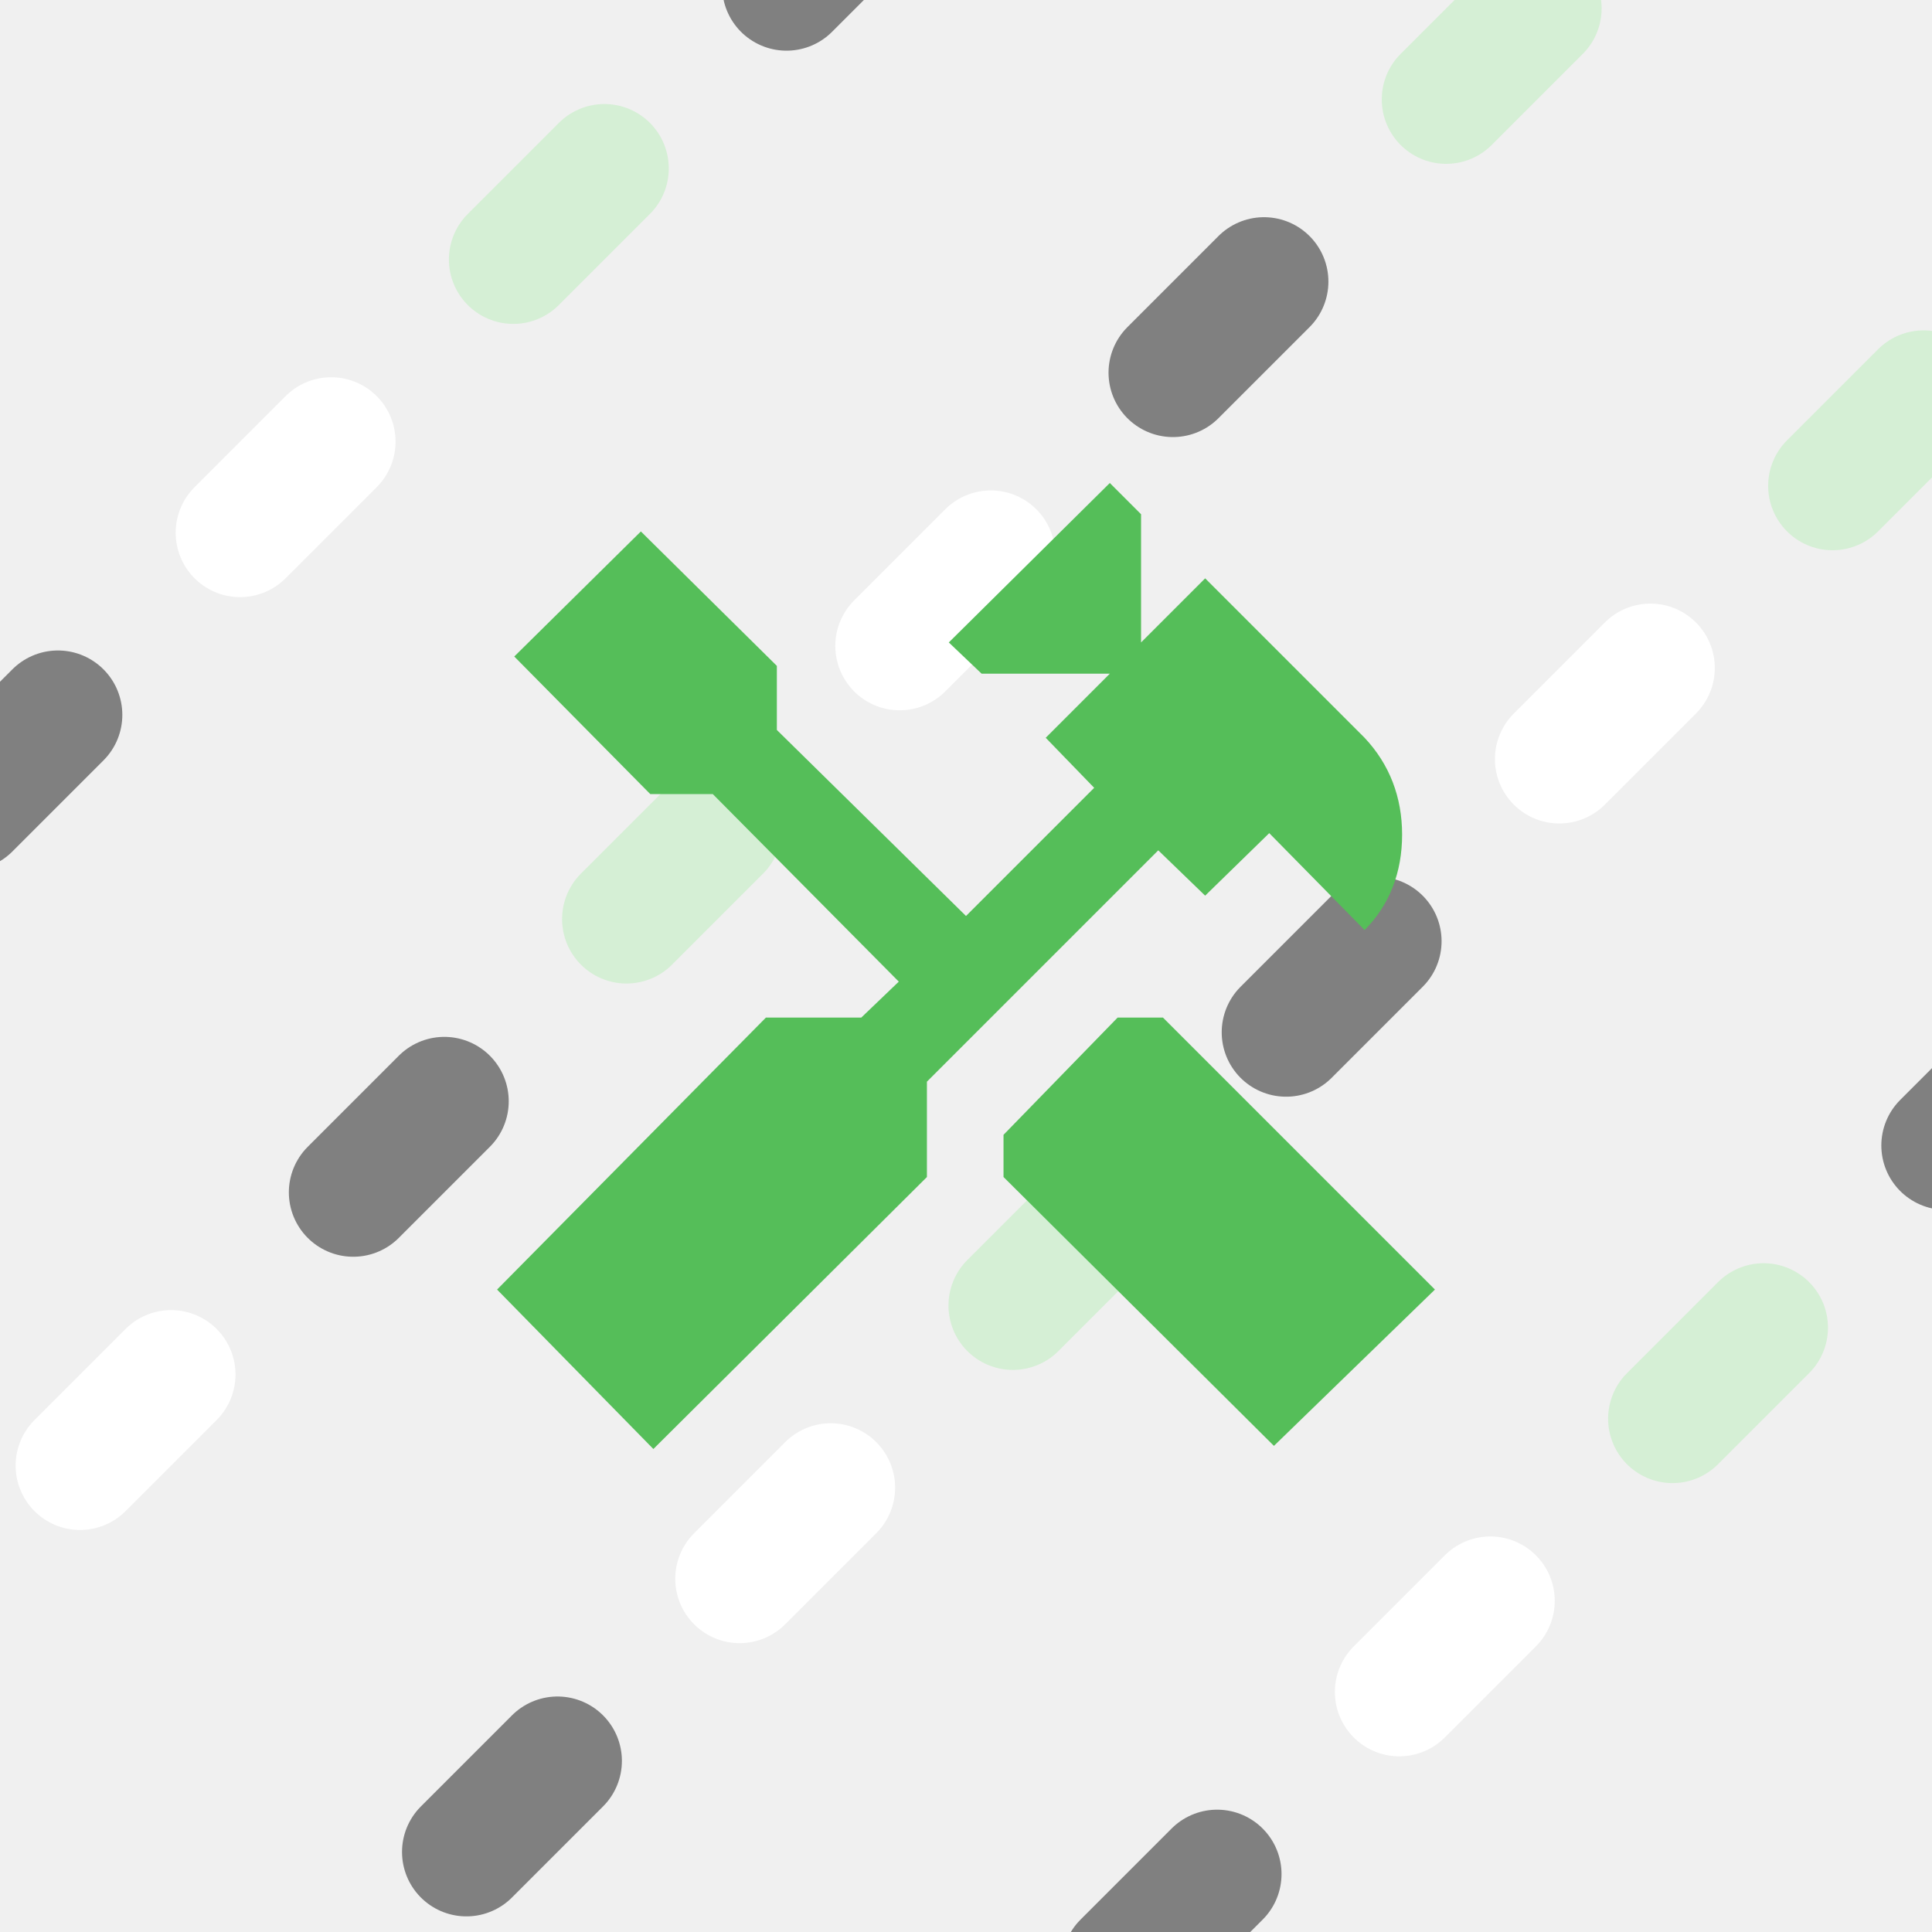
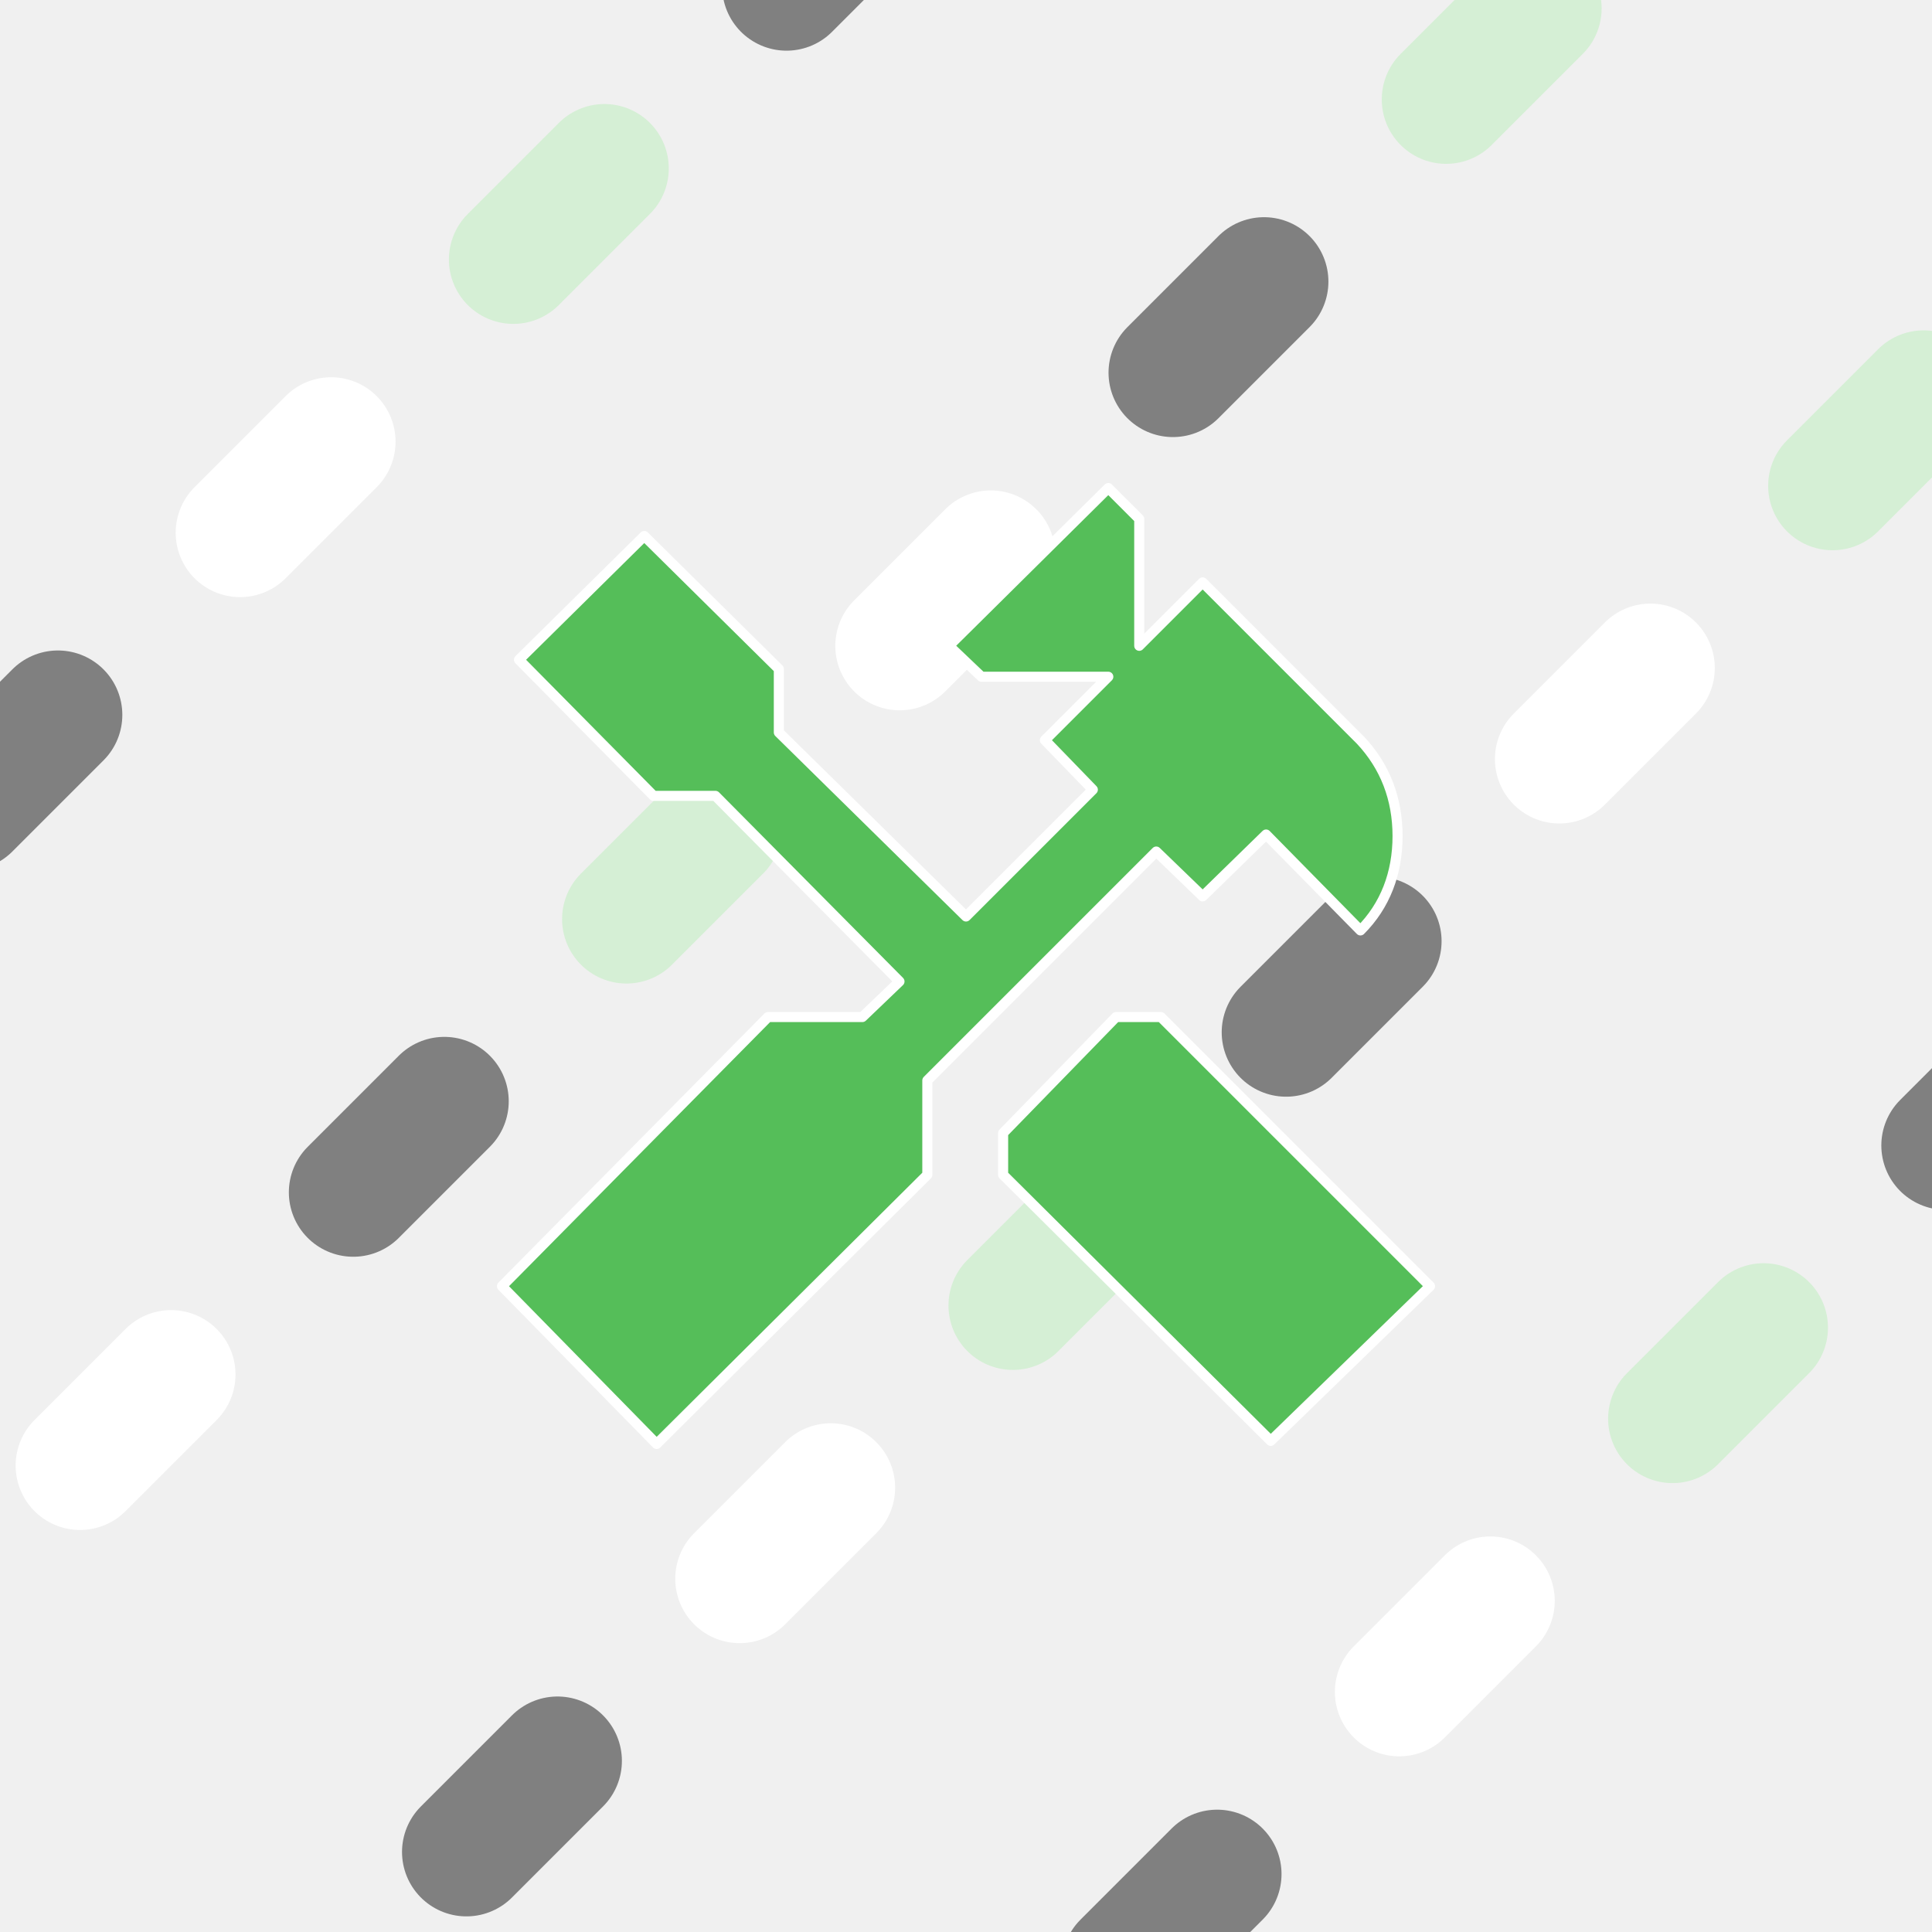
<svg xmlns="http://www.w3.org/2000/svg" width="3840" height="3840" viewBox="0 0 1016 1016" version="1.1" id="svg1" xml:space="preserve">
  <defs id="defs1" />
  <g id="layer1" style="display:inline">
    <path style="fill:#55be59;fill-opacity:1;stroke:#d5efd5;stroke-width:67.733;stroke-linecap:round;stroke-dasharray:67.733, 541.866;stroke-dashoffset:406.4;stroke-opacity:1" d="m -304.8,711.2 1016,-1016" id="path1" />
    <path style="display:inline;fill:#55be59;fill-opacity:1;stroke:#d5efd5;stroke-width:67.733;stroke-linecap:round;stroke-dasharray:67.733,541.867;stroke-dashoffset:0;stroke-opacity:1" d="M -101.6,914.4 914.4,-101.6" id="path1-0" />
    <path style="display:inline;fill:#55be59;fill-opacity:1;stroke:#d5efd5;stroke-width:67.733;stroke-linecap:round;stroke-dasharray:67.733, 541.867;stroke-dashoffset:0;stroke-opacity:1" d="M 101.6,1117.6 1117.6,101.6" id="path1-0-3" />
    <path style="display:inline;fill:#55be59;fill-opacity:1;stroke:#d5efd5;stroke-width:67.733;stroke-linecap:round;stroke-dasharray:67.733, 541.866;stroke-dashoffset:406.4;stroke-opacity:1" d="M 304.8,1320.8 1320.8,304.8" id="path1-0-3-8" />
  </g>
  <g id="layer5" style="display:inline">
    <path style="display:inline;fill:#55be59;fill-opacity:1;stroke:#808080;stroke-width:67.733;stroke-linecap:round;stroke-dasharray:67.733, 541.866;stroke-dashoffset:203.2;stroke-opacity:1" d="M -304.8,711.2 711.2,-304.8" id="path1-2" />
    <path style="display:inline;fill:#55be59;fill-opacity:1;stroke:#808080;stroke-width:67.733;stroke-opacity:1;stroke-linecap:round;stroke-dasharray:67.733,541.867;stroke-dashoffset:203.2" d="M -101.6,914.4 914.4,-101.6" id="path1-0-4" />
    <path style="display:inline;fill:#55be59;fill-opacity:1;stroke:#808080;stroke-width:67.733;stroke-linecap:round;stroke-dasharray:67.733, 541.866;stroke-dashoffset:406.4;stroke-opacity:1" d="M 101.6,1117.6 1117.6,101.6" id="path1-0-3-5" />
    <path style="display:inline;fill:#55be59;fill-opacity:1;stroke:#808080;stroke-width:67.733;stroke-linecap:round;stroke-dasharray:67.733, 541.866;stroke-dashoffset:203.2;stroke-opacity:1" d="M 304.8,1320.8 1320.8,304.8" id="path1-0-3-8-8" />
  </g>
  <g id="layer6" style="stroke-dasharray:1,5;stroke-dashoffset:0">
    <path style="display:inline;fill:#55be59;fill-opacity:1;stroke:#ffffff;stroke-width:67.733;stroke-linecap:round;stroke-dasharray:67.733, 541.866;stroke-dashoffset:0" d="M -304.8,711.2 711.2,-304.8" id="path1-25" />
    <path style="display:inline;fill:#55be59;fill-opacity:1;stroke:#ffffff;stroke-width:67.733;stroke-dasharray:67.733,541.867;stroke-linecap:round;stroke-dashoffset:406.4" d="M -101.6,914.4 914.4,-101.6" id="path1-0-42" />
    <path style="display:inline;fill:#55be59;fill-opacity:1;stroke:#ffffff;stroke-width:67.733;stroke-linecap:round;stroke-dasharray:67.733, 541.866;stroke-dashoffset:203.2" d="M 101.6,1117.6 1117.6,101.6" id="path1-0-3-7" />
    <path style="display:inline;fill:#55be59;fill-opacity:1;stroke:#ffffff;stroke-width:67.733;stroke-linecap:round;stroke-dasharray:67.733, 541.866;stroke-dashoffset:0" d="M 304.8,1320.8 1320.8,304.8" id="path1-0-3-8-5" />
  </g>
  <g id="layer3" style="display:inline">
-     <path d="m 611.573,535.126 h -23.838 l -60.006,61.65 v 22.194 l 142.207,141.385 84.667,-82.201 z m 22.194,-64.117 33.702,-32.88 50.142,50.964 c 13.152,-13.152 19.728,-30.414 19.728,-50.142 0,-19.728 -6.576,-36.99 -19.728,-50.964 l -83.845,-83.845 -33.702,33.702 V 270.44 L 583.625,254 l -84.667,83.845 17.262,16.44 h 67.405 l -33.702,33.702 25.482,26.304 L 508,481.696 408.537,383.877 v -33.702 l -71.515,-70.693 -66.583,65.761 71.515,72.337 h 32.88 l 97.819,98.641 -19.728,18.906 h -50.142 L 261.398,678.155 343.599,762 487.45,618.971 V 568.828 L 609.107,447.172 Z" id="text3" style="font-size:1270px;font-family:'Hasklug Nerd Font Mono';-inkscape-font-specification:'Hasklug Nerd Font Mono';fill:#55be59;stroke:#55be59;stroke-width:0;stroke-linecap:round;stroke-dashoffset:1536" aria-label="󱌢" />
+     <path d="m 610.494,534.844 h -23.59 l -59.381,61.008 v 21.963 l 140.725,139.912 83.784,-81.344 z m 21.963,-63.449 33.351,-32.538 49.62,50.434 c 13.015,-13.015 19.523,-30.097 19.523,-49.62 0,-19.523 -6.508,-36.605 -19.523,-50.434 l -82.971,-82.971 -33.351,33.351 v -66.702 l -16.269,-16.269 -83.784,82.971 17.082,16.269 h 66.702 l -33.351,33.351 25.217,26.03 L 508,481.97 409.574,385.17 V 351.819 l -70.769,-69.956 -65.889,65.076 70.769,71.583 h 32.538 l 96.8,97.613 -19.523,18.709 h -49.62 l -139.912,141.539 81.344,82.971 142.352,-141.539 V 568.195 L 608.053,447.805 Z" id="text3" style="font-size:1270px;font-family:'Hasklug Nerd Font Mono';-inkscape-font-specification:'Hasklug Nerd Font Mono';fill:#55be59;stroke:#ffffff;stroke-width:5.292;stroke-linecap:round;stroke-linejoin:round;stroke-dasharray:none;stroke-dashoffset:1536;stroke-opacity:1" aria-label="󱌢" />
  </g>
</svg>
